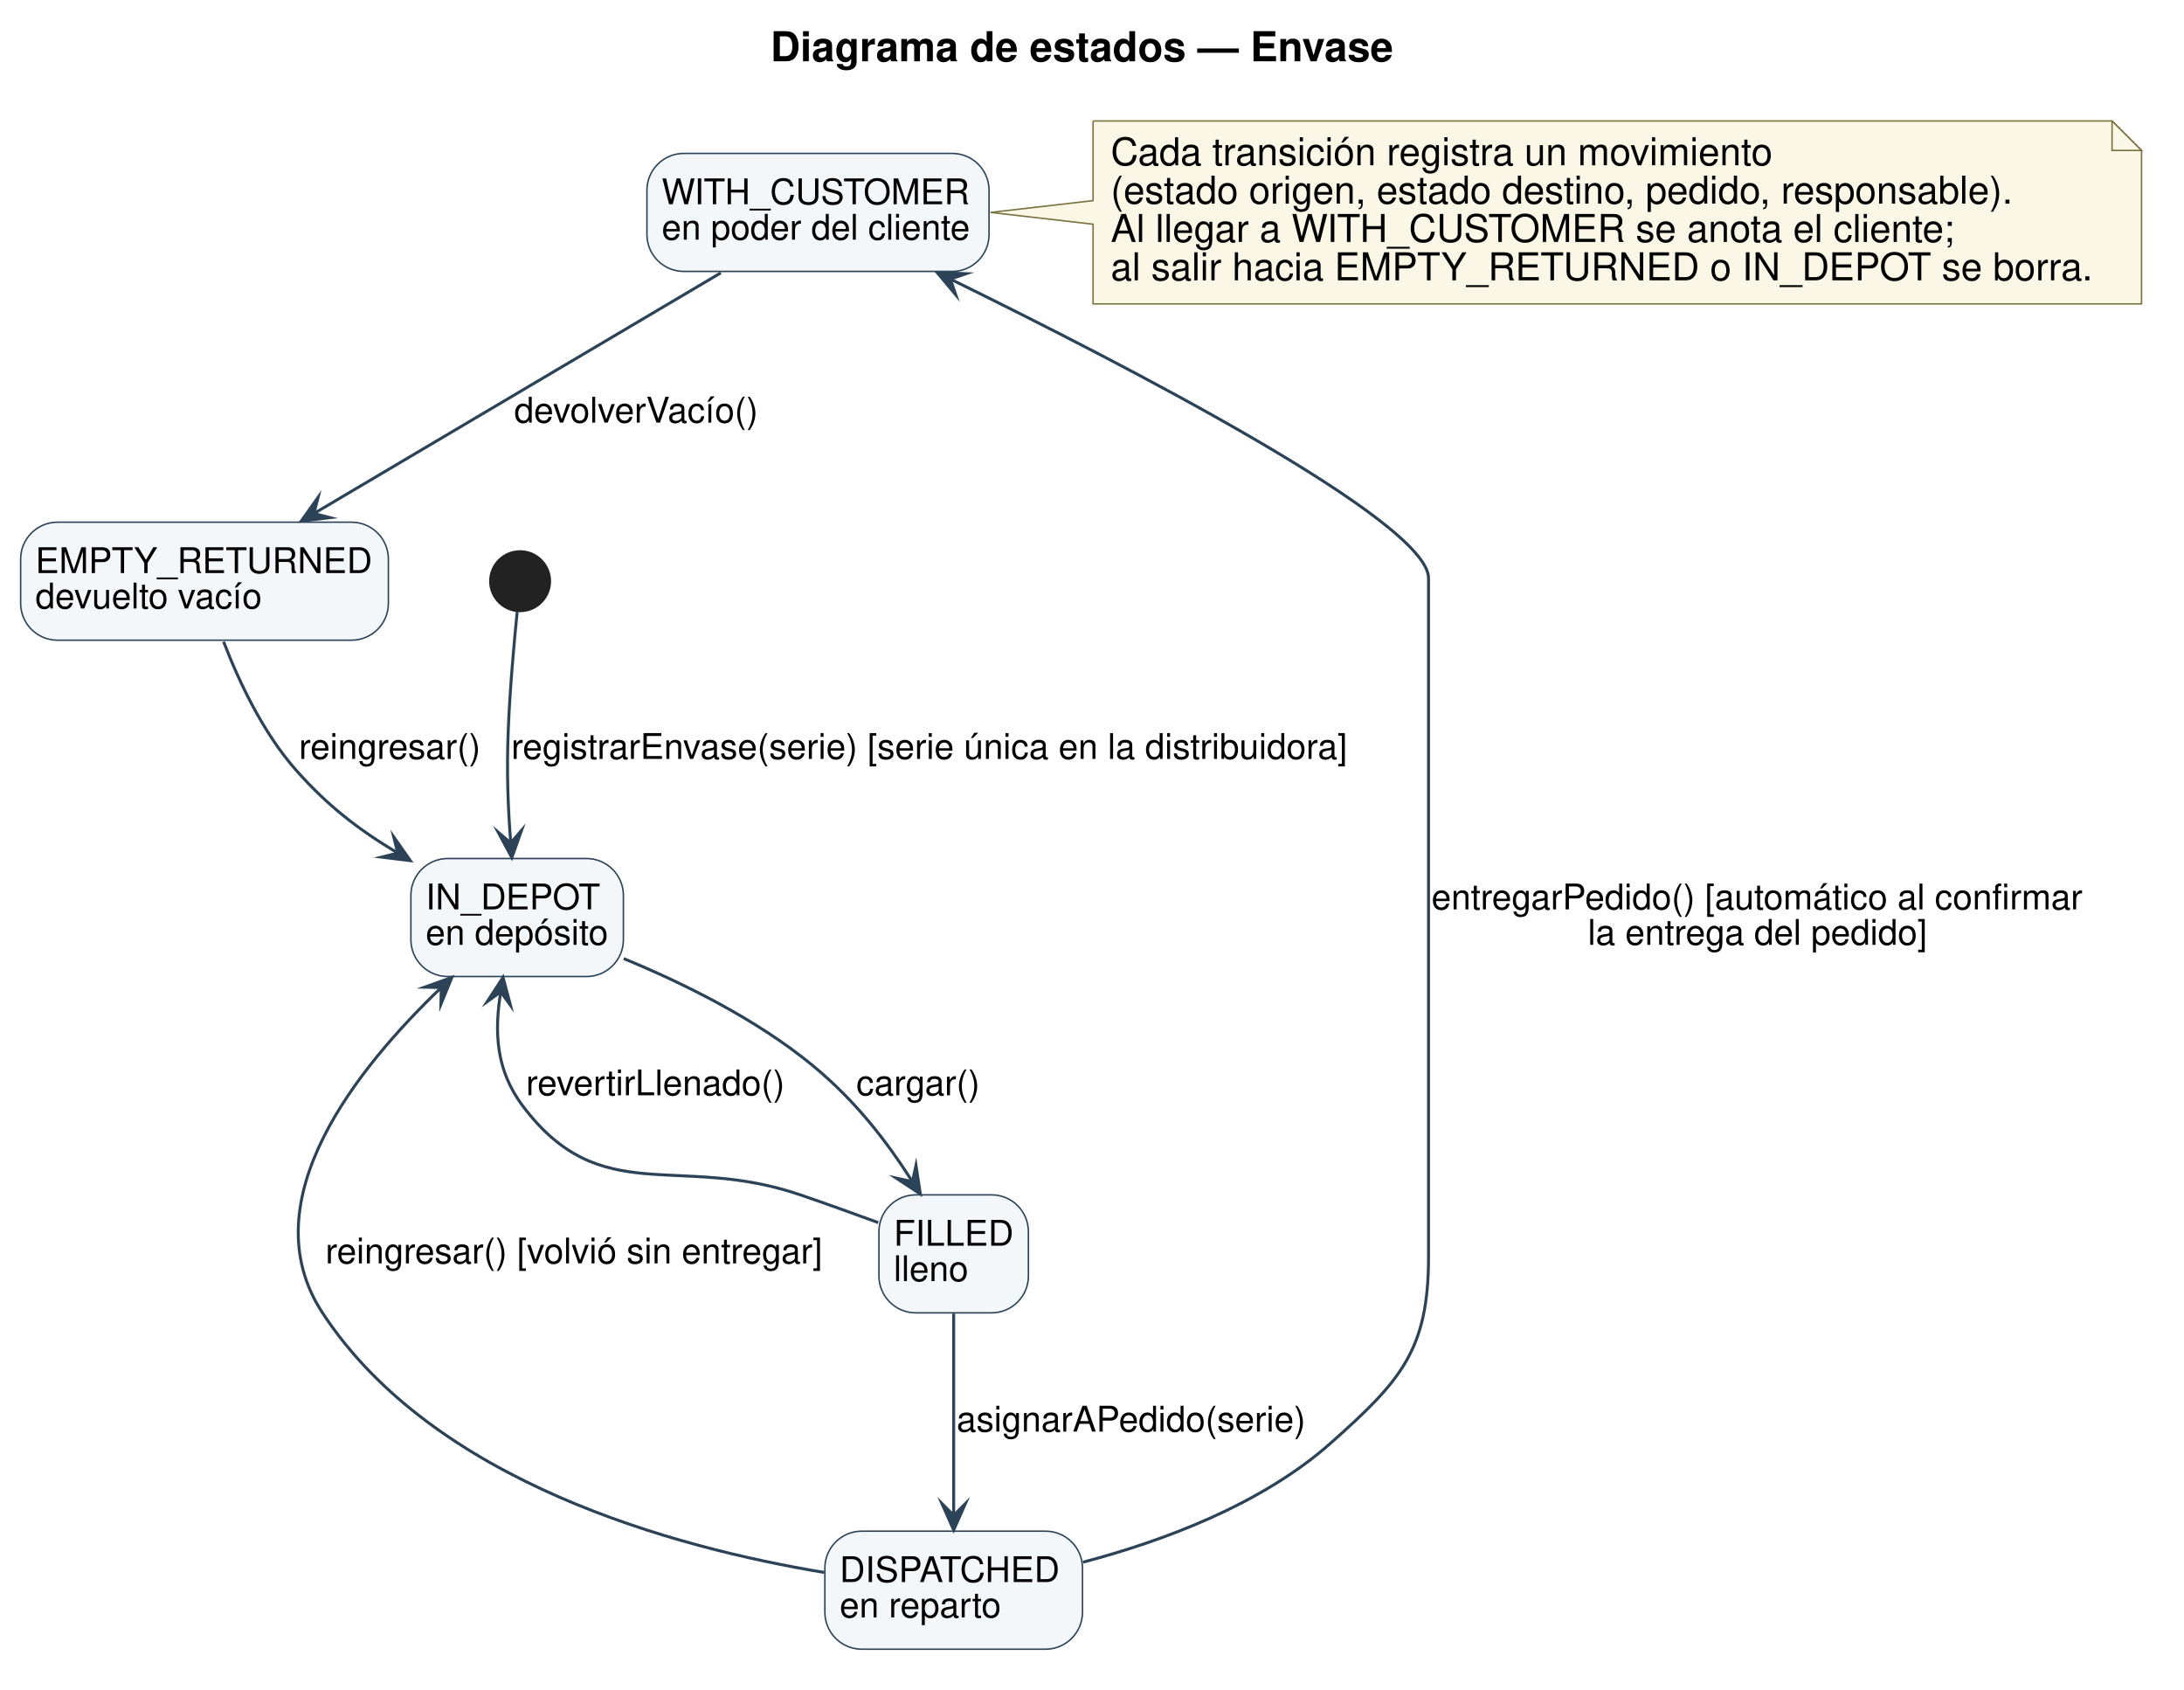
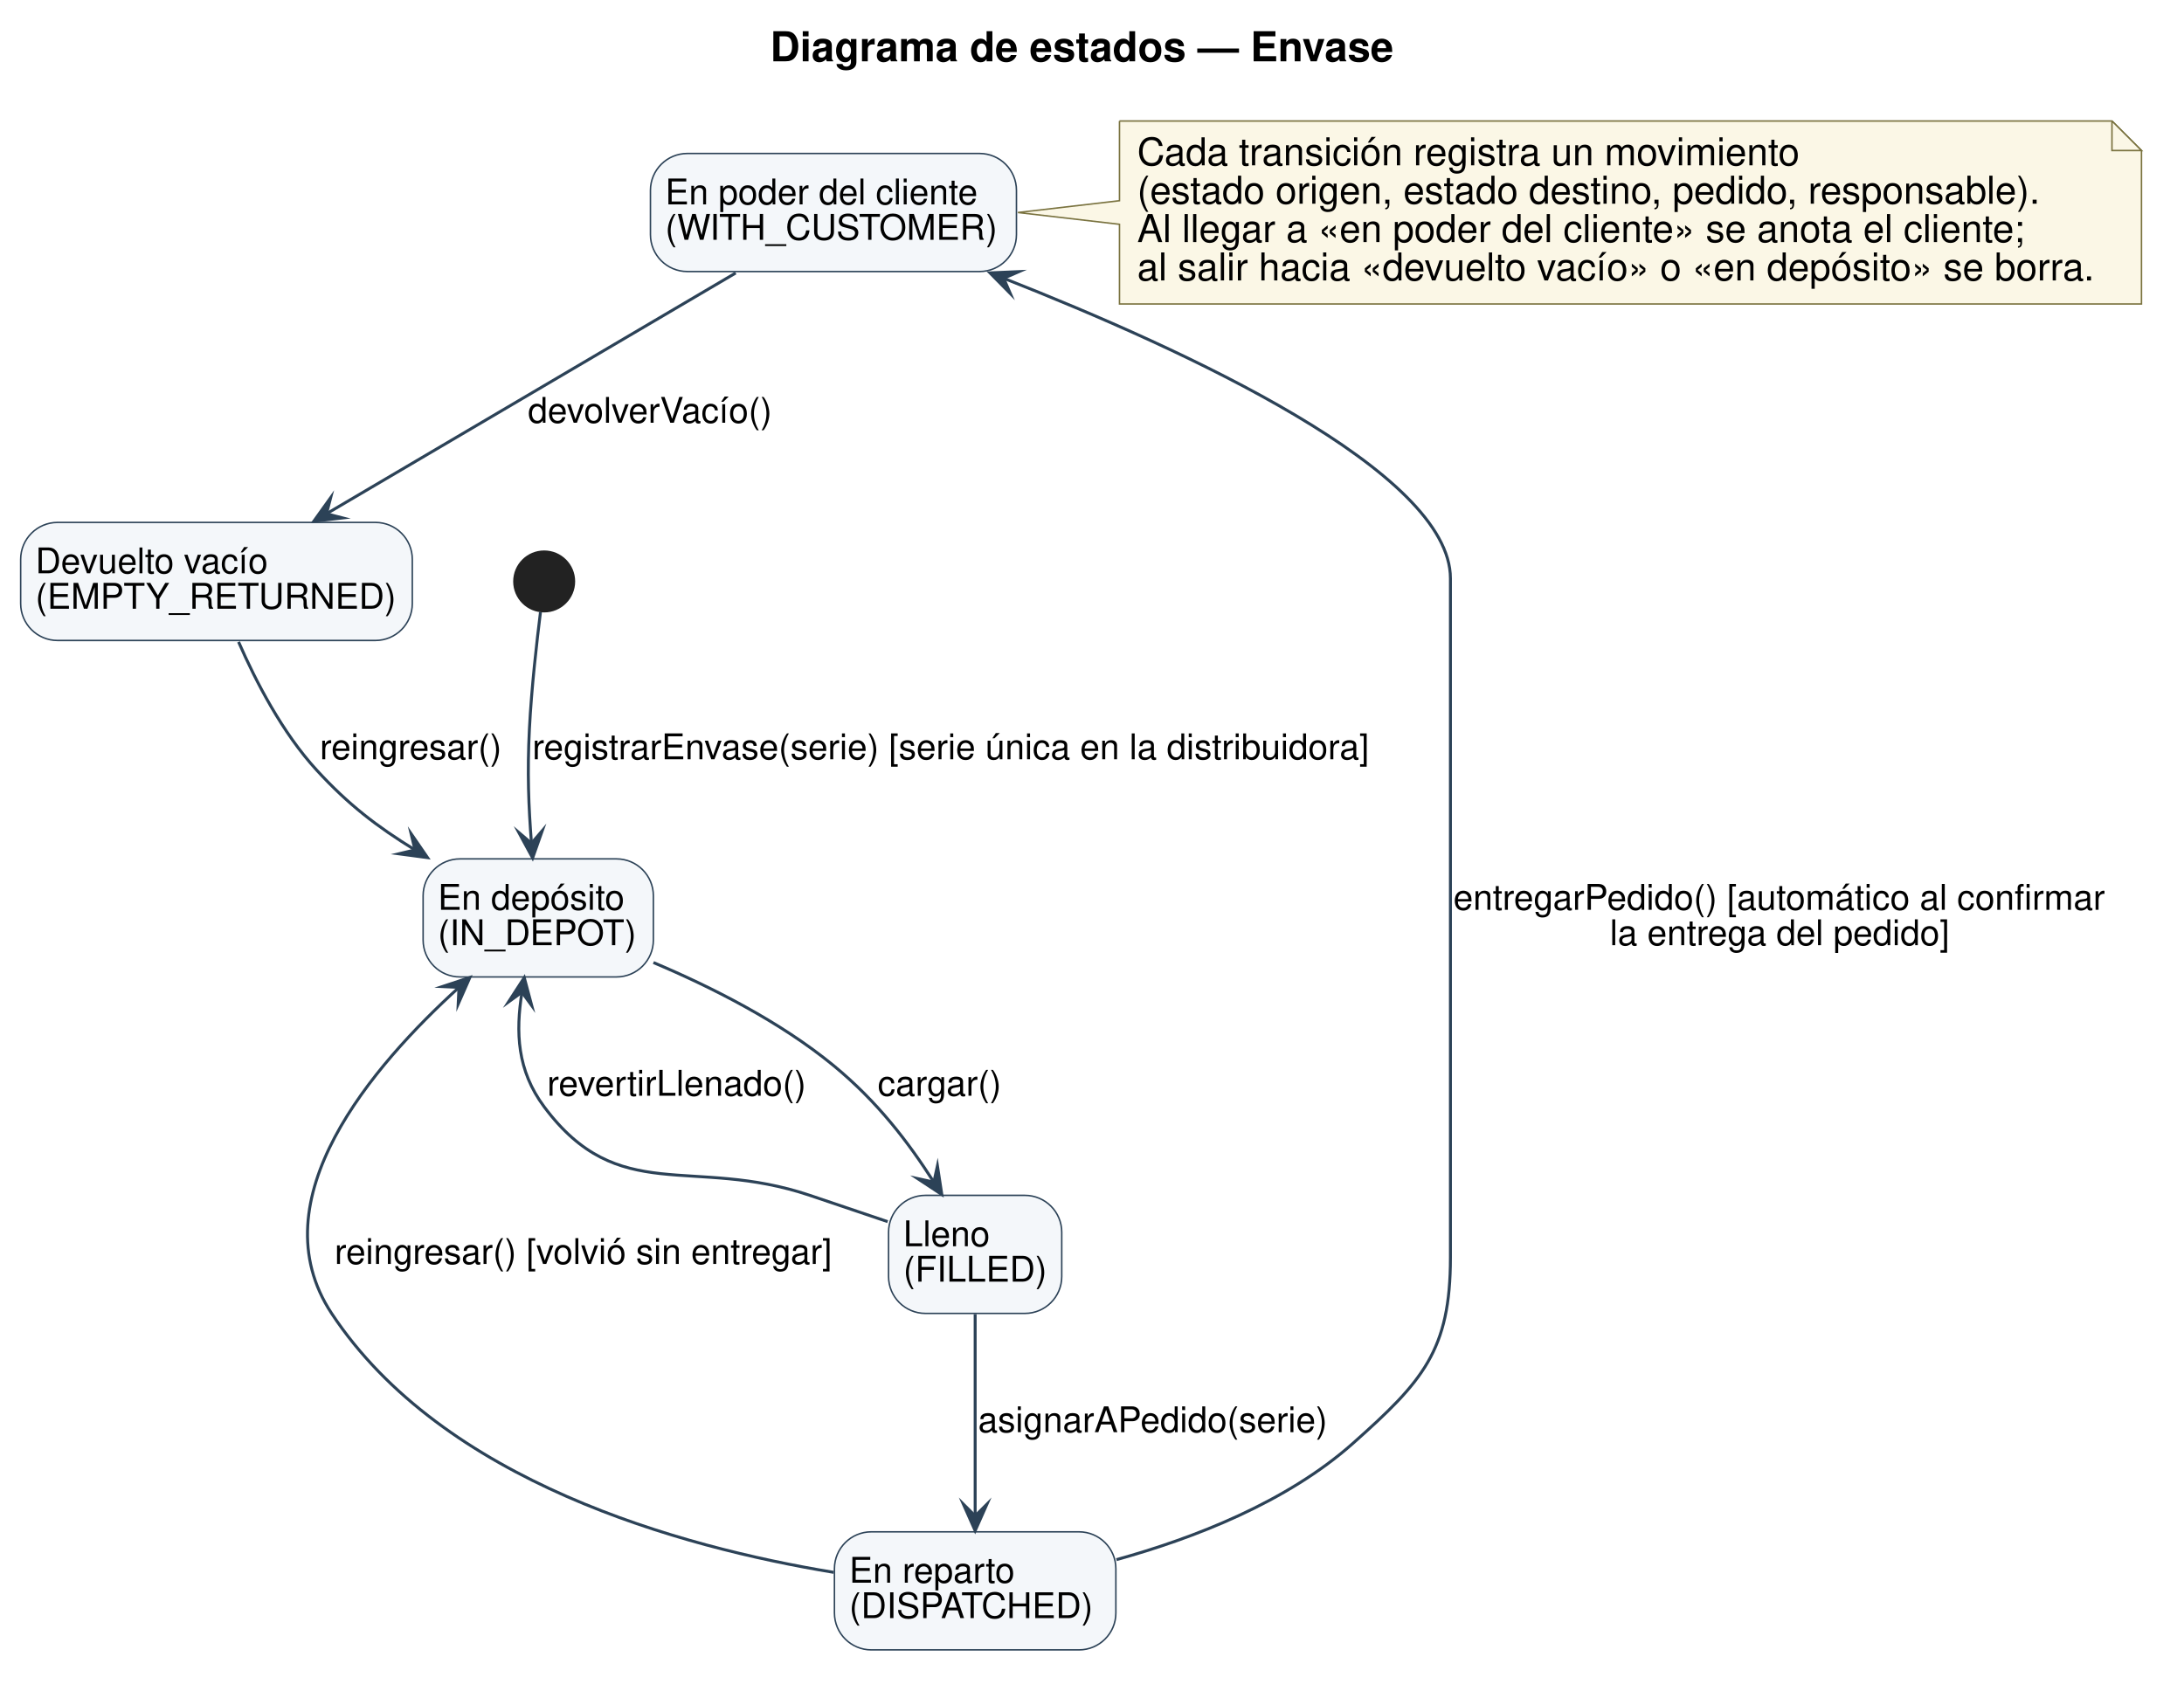
- <svg xmlns="http://www.w3.org/2000/svg" version="1.1" data-diagram-type="STATE" style="width:1157px;height:895px;background:#FFFFFF;" width="1157.813px" height="895.313px" viewBox="0 0 1157 895" zoomAndPan="magnify" preserveAspectRatio="none" contentStyleType="text/css">
+ <svg xmlns="http://www.w3.org/2000/svg" version="1.1" data-diagram-type="STATE" style="width:1156px;height:895px;background:#FFFFFF;" width="1156.25px" height="895.313px" viewBox="0 0 1156 895" zoomAndPan="magnify" preserveAspectRatio="none" contentStyleType="text/css">
  <defs />
  <g font-family="sans-serif" lengthAdjust="spacing">
    <g class="title" data-source-line="1">
-       <text x="408.153" y="32.469" fill="#000" font-size="21.875" textLength="330.699" font-weight="700" font-family="Helvetica">Diagrama de estados — Envase</text>
+       <text x="407.65" y="32.469" fill="#000" font-size="21.875" textLength="330.699" font-weight="700" font-family="Helvetica">Diagrama de estados — Envase</text>
    </g>
-     <rect x="217.672" y="454.688" width="112.579" height="62.5" fill="#F4F7FA" style="stroke:#2C4257;stroke-width:0.781;" rx="19.531" ry="19.531" />
-     <text x="225.484" y="481.625" fill="#000" font-size="18.75" textLength="93.768" font-family="Helvetica">IN_DEPOT</text>
-     <text x="225.484" y="500.375" fill="#000" font-size="18.75" textLength="96.954" font-family="Helvetica">en depósito</text>
-     <rect x="465.625" y="632.813" width="79.19" height="62.5" fill="#F4F7FA" style="stroke:#2C4257;stroke-width:0.781;" rx="19.531" ry="19.531" />
-     <text x="473.438" y="659.75" fill="#000" font-size="18.75" textLength="63.565" font-family="Helvetica">FILLED</text>
-     <text x="473.438" y="678.5" fill="#000" font-size="18.75" textLength="39.615" font-family="Helvetica">lleno</text>
-     <rect x="436.984" y="810.938" width="136.475" height="62.5" fill="#F4F7FA" style="stroke:#2C4257;stroke-width:0.781;" rx="19.531" ry="19.531" />
-     <text x="444.797" y="837.875" fill="#000" font-size="18.75" textLength="120.85" font-family="Helvetica">DISPATCHED</text>
-     <text x="444.797" y="856.625" fill="#000" font-size="18.75" textLength="85.474" font-family="Helvetica">en reparto</text>
-     <rect x="342.719" y="81.25" width="181.244" height="62.5" fill="#F4F7FA" style="stroke:#2C4257;stroke-width:0.781;" rx="19.531" ry="19.531" />
-     <text x="350.531" y="108.188" fill="#000" font-size="18.75" textLength="165.619" font-family="Helvetica">WITH_CUSTOMER</text>
-     <text x="350.531" y="126.938" fill="#000" font-size="18.75" textLength="163.66" font-family="Helvetica">en poder del cliente</text>
-     <rect x="10.938" y="276.563" width="194.812" height="62.5" fill="#F4F7FA" style="stroke:#2C4257;stroke-width:0.781;" rx="19.531" ry="19.531" />
-     <text x="18.75" y="303.5" fill="#000" font-size="18.75" textLength="179.187" font-family="Helvetica">EMPTY_RETURNED</text>
-     <text x="18.75" y="322.25" fill="#000" font-size="18.75" textLength="120.914" font-family="Helvetica">devuelto vacío</text>
+     <rect x="223.953" y="454.688" width="121.881" height="62.5" fill="#F4F7FA" style="stroke:#2C4257;stroke-width:0.781;" rx="19.531" ry="19.531" />
+     <text x="231.766" y="481.625" fill="#000" font-size="18.75" textLength="99.033" font-family="Helvetica">En depósito</text>
+     <text x="231.766" y="500.375" fill="#000" font-size="18.75" textLength="106.256" font-family="Helvetica">(IN_DEPOT)</text>
+     <rect x="470.313" y="632.813" width="91.678" height="62.5" fill="#F4F7FA" style="stroke:#2C4257;stroke-width:0.781;" rx="19.531" ry="19.531" />
+     <text x="478.125" y="659.75" fill="#000" font-size="18.75" textLength="45.877" font-family="Helvetica">Lleno</text>
+     <text x="478.125" y="678.5" fill="#000" font-size="18.75" textLength="76.053" font-family="Helvetica">(FILLED)</text>
+     <rect x="441.672" y="810.938" width="148.962" height="62.5" fill="#F4F7FA" style="stroke:#2C4257;stroke-width:0.781;" rx="19.531" ry="19.531" />
+     <text x="449.484" y="837.875" fill="#000" font-size="18.75" textLength="87.552" font-family="Helvetica">En reparto</text>
+     <text x="449.484" y="856.625" fill="#000" font-size="18.75" textLength="133.337" font-family="Helvetica">(DISPATCHED)</text>
+     <rect x="344.281" y="81.25" width="193.732" height="62.5" fill="#F4F7FA" style="stroke:#2C4257;stroke-width:0.781;" rx="19.531" ry="19.531" />
+     <text x="352.094" y="108.188" fill="#000" font-size="18.75" textLength="165.738" font-family="Helvetica">En poder del cliente</text>
+     <text x="352.094" y="126.938" fill="#000" font-size="18.75" textLength="178.107" font-family="Helvetica">(WITH_CUSTOMER)</text>
+     <rect x="10.938" y="276.563" width="207.3" height="62.5" fill="#F4F7FA" style="stroke:#2C4257;stroke-width:0.781;" rx="19.531" ry="19.531" />
+     <text x="18.75" y="303.5" fill="#000" font-size="18.75" textLength="124.026" font-family="Helvetica">Devuelto vacío</text>
+     <text x="18.75" y="322.25" fill="#000" font-size="18.75" textLength="191.675" font-family="Helvetica">(EMPTY_RETURNED)</text>
    <g class="start_entity" data-qualified-name=".start." id="ent0006" data-source-line="25">
-       <ellipse cx="275.531" cy="307.813" rx="15.625" ry="15.625" fill="#222" style="stroke:#222;stroke-width:1.563;" />
+       <ellipse cx="288.031" cy="307.813" rx="15.625" ry="15.625" fill="#222" style="stroke:#222;stroke-width:1.563;" />
    </g>
    <g class="entity" data-qualified-name="GMN15" id="ent0016" data-source-line="35">
-       <path d="M579.063,64.063 L579.063,106.25 L524.734,112.5 L579.063,118.75 L579.063,160.938 A0,0 0 0 0 579.063,160.938 L1134.505,160.938 A0,0 0 0 0 1134.505,160.938 L1134.505,79.688 L1118.88,64.063 L579.063,64.063 A0,0 0 0 0 579.063,64.063" style="stroke:#7A7340;stroke-width:0.781;" fill="#FBF7E6" />
-       <path d="M1118.88,64.063 L1118.88,79.688 L1134.505,79.688 L1118.88,64.063" style="stroke:#7A7340;stroke-width:0.781;" fill="#FBF7E6" />
-       <text x="588.438" y="87.516" fill="#000" font-size="20.313" textLength="352.245" font-family="Helvetica">Cada transición registra un movimiento</text>
-       <text x="588.438" y="107.829" fill="#000" font-size="20.313" textLength="479.922" font-family="Helvetica">(estado origen, estado destino, pedido, responsable).</text>
-       <text x="588.438" y="128.141" fill="#000" font-size="20.313" textLength="450.416" font-family="Helvetica">Al llegar a WITH_CUSTOMER se anota el cliente;</text>
-       <text x="588.438" y="148.454" fill="#000" font-size="20.313" textLength="522.63" font-family="Helvetica">al salir hacia EMPTY_RETURNED o IN_DEPOT se borra.</text>
+       <path d="M592.547,64.063 L592.547,106.25 L538.797,112.5 L592.547,118.75 L592.547,160.938 A0,0 0 0 0 592.547,160.938 L1133.499,160.938 A0,0 0 0 0 1133.499,160.938 L1133.499,79.688 L1117.874,64.063 L592.547,64.063 A0,0 0 0 0 592.547,64.063" style="stroke:#7A7340;stroke-width:0.781;" fill="#FBF7E6" />
+       <path d="M1117.874,64.063 L1117.874,79.688 L1133.499,79.688 L1117.874,64.063" style="stroke:#7A7340;stroke-width:0.781;" fill="#FBF7E6" />
+       <text x="601.922" y="87.516" fill="#000" font-size="20.313" textLength="352.245" font-family="Helvetica">Cada transición registra un movimiento</text>
+       <text x="601.922" y="107.829" fill="#000" font-size="20.313" textLength="479.922" font-family="Helvetica">(estado origen, estado destino, pedido, responsable).</text>
+       <text x="601.922" y="128.141" fill="#000" font-size="20.313" textLength="470.887" font-family="Helvetica">Al llegar a «en poder del cliente» se anota el cliente;</text>
+       <text x="601.922" y="148.454" fill="#000" font-size="20.313" textLength="508.14" font-family="Helvetica">al salir hacia «devuelto vacío» o «en depósito» se borra.</text>
    </g>
    <g class="link" data-entity-1="ent0006" data-entity-2="ent0001" id="lnk7" data-source-line="25" data-link-type="dependency">
-       <path d="M273.984,324.031 C272.438,339.422 270.156,364.344 269.281,385.938 C268.344,408.844 269.078,426.944 270.563,446.429" style="stroke:#2C4257;stroke-width:1.563;" fill="none" id="*start*-to-IN_DEPOT" />
-       <polygon points="271.156,454.219,276.32,439.722,270.563,446.429,263.856,440.672,271.156,454.219" fill="#2C4257" style="stroke:#2C4257;stroke-width:1.563;stroke-linejoin:miter;stroke-miterlimit:10;" />
-       <text x="270.844" y="401.938" fill="#000" font-size="18.75" textLength="443.948" font-family="Helvetica">registrarEnvase(serie) [serie única en la distribuidora]</text>
+       <path d="M286.078,324.016 C284.156,339.406 281.313,364.313 280.219,385.938 C279.047,408.828 279.779,426.946 281.31,446.43" style="stroke:#2C4257;stroke-width:1.563;" fill="none" id="*start*-to-IN_DEPOT" />
+       <polygon points="281.922,454.219,287.051,439.71,281.31,446.43,274.589,440.689,281.922,454.219" fill="#2C4257" style="stroke:#2C4257;stroke-width:1.563;stroke-linejoin:miter;stroke-miterlimit:10;" />
+       <text x="281.781" y="401.938" fill="#000" font-size="18.75" textLength="443.948" font-family="Helvetica">registrarEnvase(serie) [serie única en la distribuidora]</text>
    </g>
    <g class="link" data-entity-1="ent0001" data-entity-2="ent0002" id="lnk8" data-source-line="26" data-link-type="dependency">
-       <path d="M330.422,507.687 C361.891,520.672 400.578,539.719 430.219,564.063 C453.625,583.297 469.785,604.625 483.363,625.813" style="stroke:#2C4257;stroke-width:1.563;" fill="none" id="IN_DEPOT-to-FILLED" />
-       <polygon points="487.578,632.391,485.253,617.179,483.363,625.813,474.728,623.923,487.578,632.391" fill="#2C4257" style="stroke:#2C4257;stroke-width:1.563;stroke-linejoin:miter;stroke-miterlimit:10;" />
-       <text x="453.625" y="580.063" fill="#000" font-size="18.75" textLength="65.634" font-family="Helvetica">cargar()</text>
+       <path d="M345.859,509.563 C376.453,522.484 412.906,540.859 441.156,564.063 C464.563,583.297 480.722,604.625 494.3,625.813" style="stroke:#2C4257;stroke-width:1.563;" fill="none" id="IN_DEPOT-to-FILLED" />
+       <polygon points="498.516,632.391,496.19,617.179,494.3,625.813,485.666,623.923,498.516,632.391" fill="#2C4257" style="stroke:#2C4257;stroke-width:1.563;stroke-linejoin:miter;stroke-miterlimit:10;" />
+       <text x="464.563" y="580.063" fill="#000" font-size="18.75" textLength="65.634" font-family="Helvetica">cargar()</text>
    </g>
    <g class="link" data-entity-1="ent0002" data-entity-2="ent0001" id="lnk10" data-source-line="28" data-link-type="dependency">
-       <path d="M465.25,647.516 C452.141,642.703 437.469,637.438 423.969,632.813 C359.141,610.641 318.391,640.625 277.094,585.938 C262.563,566.703 261.855,546.51 265.261,525.307" style="stroke:#2C4257;stroke-width:1.563;" fill="none" id="FILLED-to-IN_DEPOT" />
-       <polygon points="266.5,517.594,258.099,530.487,265.261,525.307,270.44,532.47,266.5,517.594" fill="#2C4257" style="stroke:#2C4257;stroke-width:1.563;stroke-linejoin:miter;stroke-miterlimit:10;" />
-       <text x="278.656" y="580.063" fill="#000" font-size="18.75" textLength="137.558" font-family="Helvetica">revertirLlenado()</text>
+       <path d="M469.844,646.734 C456.547,642.219 442.031,637.313 428.656,632.813 C366.203,611.813 327.391,638.766 288.031,585.938 C273.625,566.609 272.915,546.419 276.275,525.263" style="stroke:#2C4257;stroke-width:1.563;" fill="none" id="FILLED-to-IN_DEPOT" />
+       <polygon points="277.5,517.547,269.122,530.455,276.275,525.263,281.467,532.416,277.5,517.547" fill="#2C4257" style="stroke:#2C4257;stroke-width:1.563;stroke-linejoin:miter;stroke-miterlimit:10;" />
+       <text x="289.594" y="580.063" fill="#000" font-size="18.75" textLength="137.558" font-family="Helvetica">revertirLlenado()</text>
    </g>
    <g class="link" data-entity-1="ent0002" data-entity-2="ent0003" id="lnk9" data-source-line="27" data-link-type="dependency">
-       <path d="M505.219,695.703 C505.219,727.766 505.219,770.406 505.219,802.531" style="stroke:#2C4257;stroke-width:1.563;" fill="none" id="FILLED-to-DISPATCHED" />
-       <polygon points="505.219,810.344,511.469,796.281,505.219,802.531,498.969,796.281,505.219,810.344" fill="#2C4257" style="stroke:#2C4257;stroke-width:1.563;stroke-linejoin:miter;stroke-miterlimit:10;" />
-       <text x="506.781" y="758.188" fill="#000" font-size="18.75" textLength="185.513" font-family="Helvetica">asignarAPedido(serie)</text>
+       <path d="M516.156,695.703 C516.156,727.766 516.156,770.406 516.156,802.531" style="stroke:#2C4257;stroke-width:1.563;" fill="none" id="FILLED-to-DISPATCHED" />
+       <polygon points="516.156,810.344,522.406,796.281,516.156,802.531,509.906,796.281,516.156,810.344" fill="#2C4257" style="stroke:#2C4257;stroke-width:1.563;stroke-linejoin:miter;stroke-miterlimit:10;" />
+       <text x="517.719" y="758.188" fill="#000" font-size="18.75" textLength="185.513" font-family="Helvetica">asignarAPedido(serie)</text>
    </g>
    <g class="link" data-entity-1="ent0003" data-entity-2="ent0004" id="lnk11" data-source-line="29" data-link-type="dependency">
-       <path d="M573.766,827.344 C615.734,816.313 668.266,796.922 705.219,764.063 C742.125,731.234 756.781,715.016 756.781,665.625 C756.781,306.25 756.781,306.25 756.781,306.25 C756.781,276.281 597.608,193.972 503.483,147.8" style="stroke:#2C4257;stroke-width:1.563;" fill="none" id="DISPATCHED-to-WITH_CUSTOMER" />
-       <polygon points="496.469,144.359,506.342,156.164,503.483,147.8,511.847,144.941,496.469,144.359" fill="#2C4257" style="stroke:#2C4257;stroke-width:1.563;stroke-linejoin:miter;stroke-miterlimit:10;" />
-       <text x="758.344" y="481.625" fill="#000" font-size="18.75" textLength="345.996" font-family="Helvetica">entregarPedido() [automático al confirmar</text>
-       <text x="841.167" y="500.375" fill="#000" font-size="18.75" textLength="180.35" font-family="Helvetica">la entrega del pedido]</text>
+       <path d="M590.922,825.672 C631.766,814.375 681,795.313 716.156,764.063 C753.047,731.234 767.719,715.016 767.719,665.625 C767.719,306.25 767.719,306.25 767.719,306.25 C767.719,249.75 627.988,185.426 531.253,147.317" style="stroke:#2C4257;stroke-width:1.563;" fill="none" id="DISPATCHED-to-WITH_CUSTOMER" />
+       <polygon points="523.984,144.453,534.777,155.423,531.253,147.317,539.359,143.793,523.984,144.453" fill="#2C4257" style="stroke:#2C4257;stroke-width:1.563;stroke-linejoin:miter;stroke-miterlimit:10;" />
+       <text x="769.281" y="481.625" fill="#000" font-size="18.75" textLength="345.996" font-family="Helvetica">entregarPedido() [automático al confirmar</text>
+       <text x="852.104" y="500.375" fill="#000" font-size="18.75" textLength="180.35" font-family="Helvetica">la entrega del pedido]</text>
    </g>
    <g class="link" data-entity-1="ent0003" data-entity-2="ent0001" id="lnk12" data-source-line="30" data-link-type="dependency">
-       <path d="M436.641,832.797 C357.188,819.641 229.672,785.031 170.844,695.313 C131.75,635.703 190.373,564.575 233.763,523.028" style="stroke:#2C4257;stroke-width:1.563;" fill="none" id="DISPATCHED-to-IN_DEPOT" />
-       <polygon points="239.406,517.625,224.927,522.836,233.763,523.028,233.572,531.865,239.406,517.625" fill="#2C4257" style="stroke:#2C4257;stroke-width:1.563;stroke-linejoin:miter;stroke-miterlimit:10;" />
-       <text x="172.406" y="669.125" fill="#000" font-size="18.75" textLength="264.688" font-family="Helvetica">reingresar() [volvió sin entregar]</text>
+       <path d="M441.266,832.391 C360.109,819.031 234.344,784.359 175.531,695.313 C135.75,635.094 197.487,564.07 242.94,522.711" style="stroke:#2C4257;stroke-width:1.563;" fill="none" id="DISPATCHED-to-IN_DEPOT" />
+       <polygon points="248.719,517.453,234.111,522.295,242.94,522.711,242.524,531.54,248.719,517.453" fill="#2C4257" style="stroke:#2C4257;stroke-width:1.563;stroke-linejoin:miter;stroke-miterlimit:10;" />
+       <text x="177.094" y="669.125" fill="#000" font-size="18.75" textLength="264.688" font-family="Helvetica">reingresar() [volvió sin entregar]</text>
    </g>
    <g class="link" data-entity-1="ent0004" data-entity-2="ent0005" id="lnk13" data-source-line="31" data-link-type="dependency">
-       <path d="M381.844,144.516 C320.984,180.5 227.069,236.039 166.319,271.961" style="stroke:#2C4257;stroke-width:1.563;" fill="none" id="WITH_CUSTOMER-to-EMPTY_RETURNED" />
-       <polygon points="159.594,275.938,174.88,274.16,166.319,271.961,168.517,263.4,159.594,275.938" fill="#2C4257" style="stroke:#2C4257;stroke-width:1.563;stroke-linejoin:miter;stroke-miterlimit:10;" />
-       <text x="272.406" y="223.813" fill="#000" font-size="18.75" textLength="131.305" font-family="Helvetica">devolverVacío()</text>
+       <path d="M389.406,144.516 C328.25,180.5 233.858,236.053 172.827,271.975" style="stroke:#2C4257;stroke-width:1.563;" fill="none" id="WITH_CUSTOMER-to-EMPTY_RETURNED" />
+       <polygon points="166.094,275.938,181.383,274.191,172.827,271.975,175.043,263.418,166.094,275.938" fill="#2C4257" style="stroke:#2C4257;stroke-width:1.563;stroke-linejoin:miter;stroke-miterlimit:10;" />
+       <text x="279.438" y="223.813" fill="#000" font-size="18.75" textLength="131.305" font-family="Helvetica">devolverVacío()</text>
    </g>
    <g class="link" data-entity-1="ent0005" data-entity-2="ent0001" id="lnk14" data-source-line="32" data-link-type="dependency">
-       <path d="M118.453,339.844 C126.453,360.672 139.234,387.984 156.781,407.813 C173.703,426.922 189.757,439.21 210.71,451.803" style="stroke:#2C4257;stroke-width:1.563;" fill="none" id="EMPTY_RETURNED-to-IN_DEPOT" />
-       <polygon points="217.406,455.828,208.573,443.227,210.71,451.803,202.134,453.941,217.406,455.828" fill="#2C4257" style="stroke:#2C4257;stroke-width:1.563;stroke-linejoin:miter;stroke-miterlimit:10;" />
-       <text x="158.344" y="401.938" fill="#000" font-size="18.75" textLength="96.899" font-family="Helvetica">reingresar()</text>
+       <path d="M126.281,339.813 C135.344,360.625 149.438,387.937 167.719,407.813 C184.328,425.875 199.42,437.522 219.655,449.944" style="stroke:#2C4257;stroke-width:1.563;" fill="none" id="EMPTY_RETURNED-to-IN_DEPOT" />
+       <polygon points="226.313,454.031,217.598,441.348,219.655,449.944,211.058,452,226.313,454.031" fill="#2C4257" style="stroke:#2C4257;stroke-width:1.563;stroke-linejoin:miter;stroke-miterlimit:10;" />
+       <text x="169.281" y="401.938" fill="#000" font-size="18.75" textLength="96.899" font-family="Helvetica">reingresar()</text>
    </g>
  </g>
</svg>
